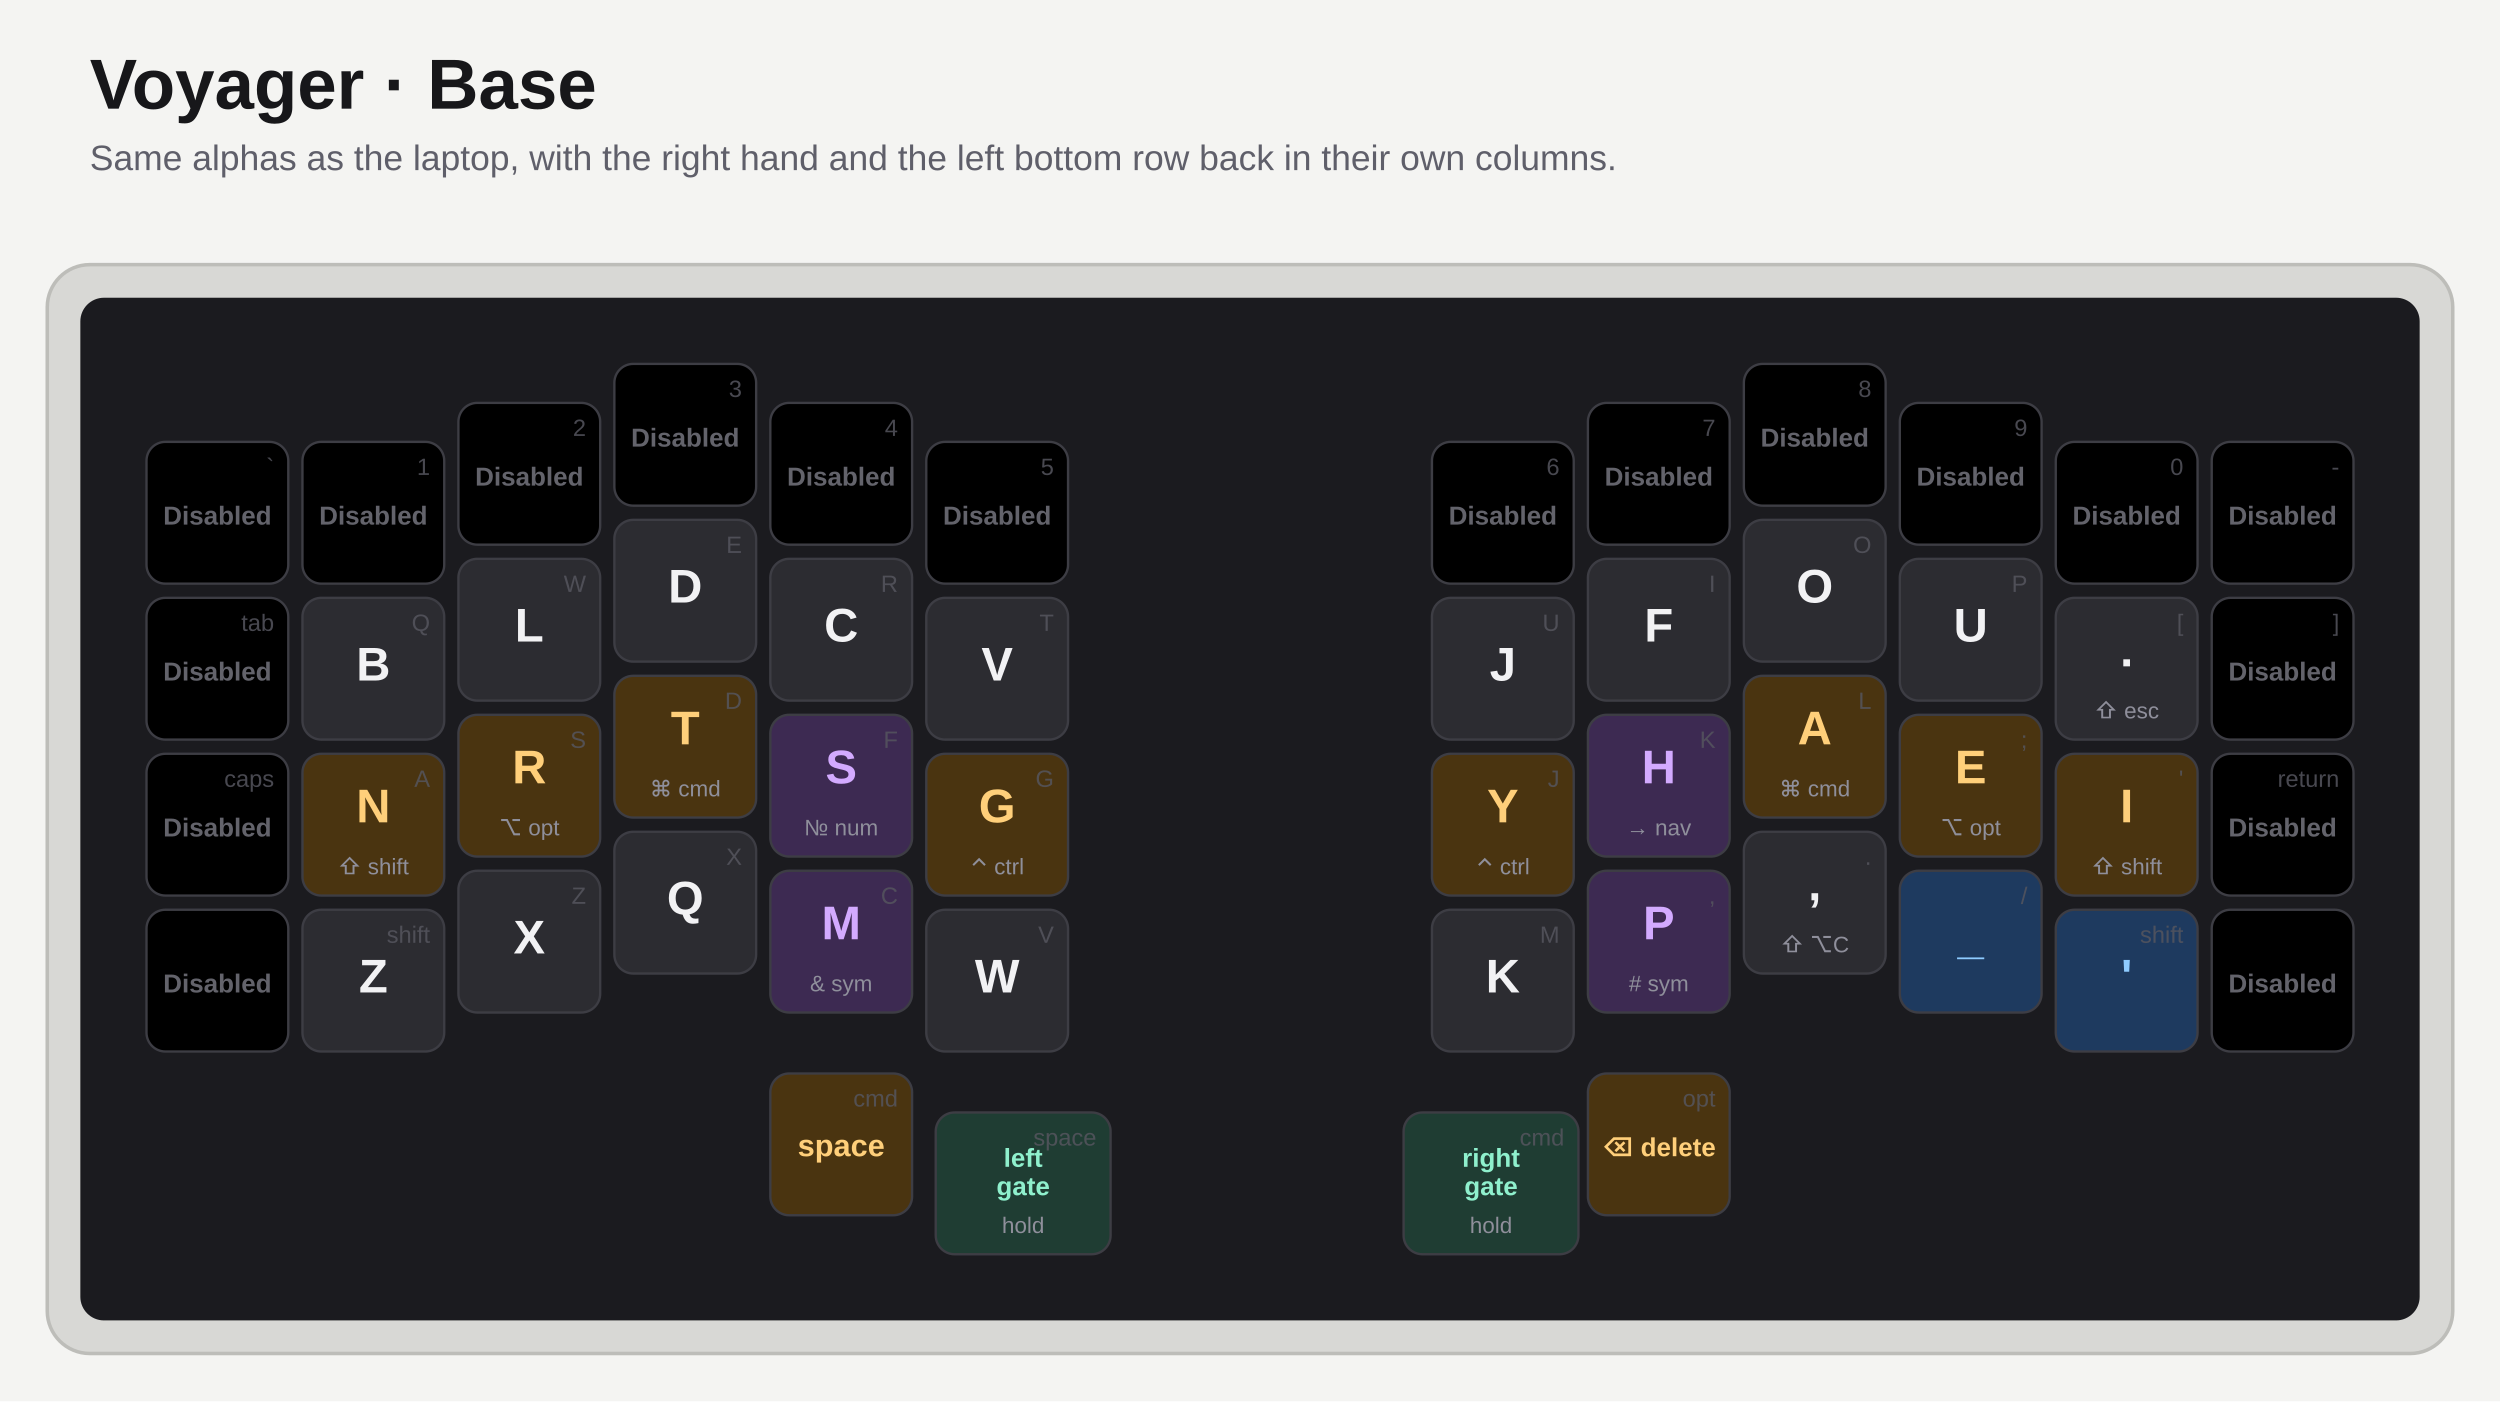
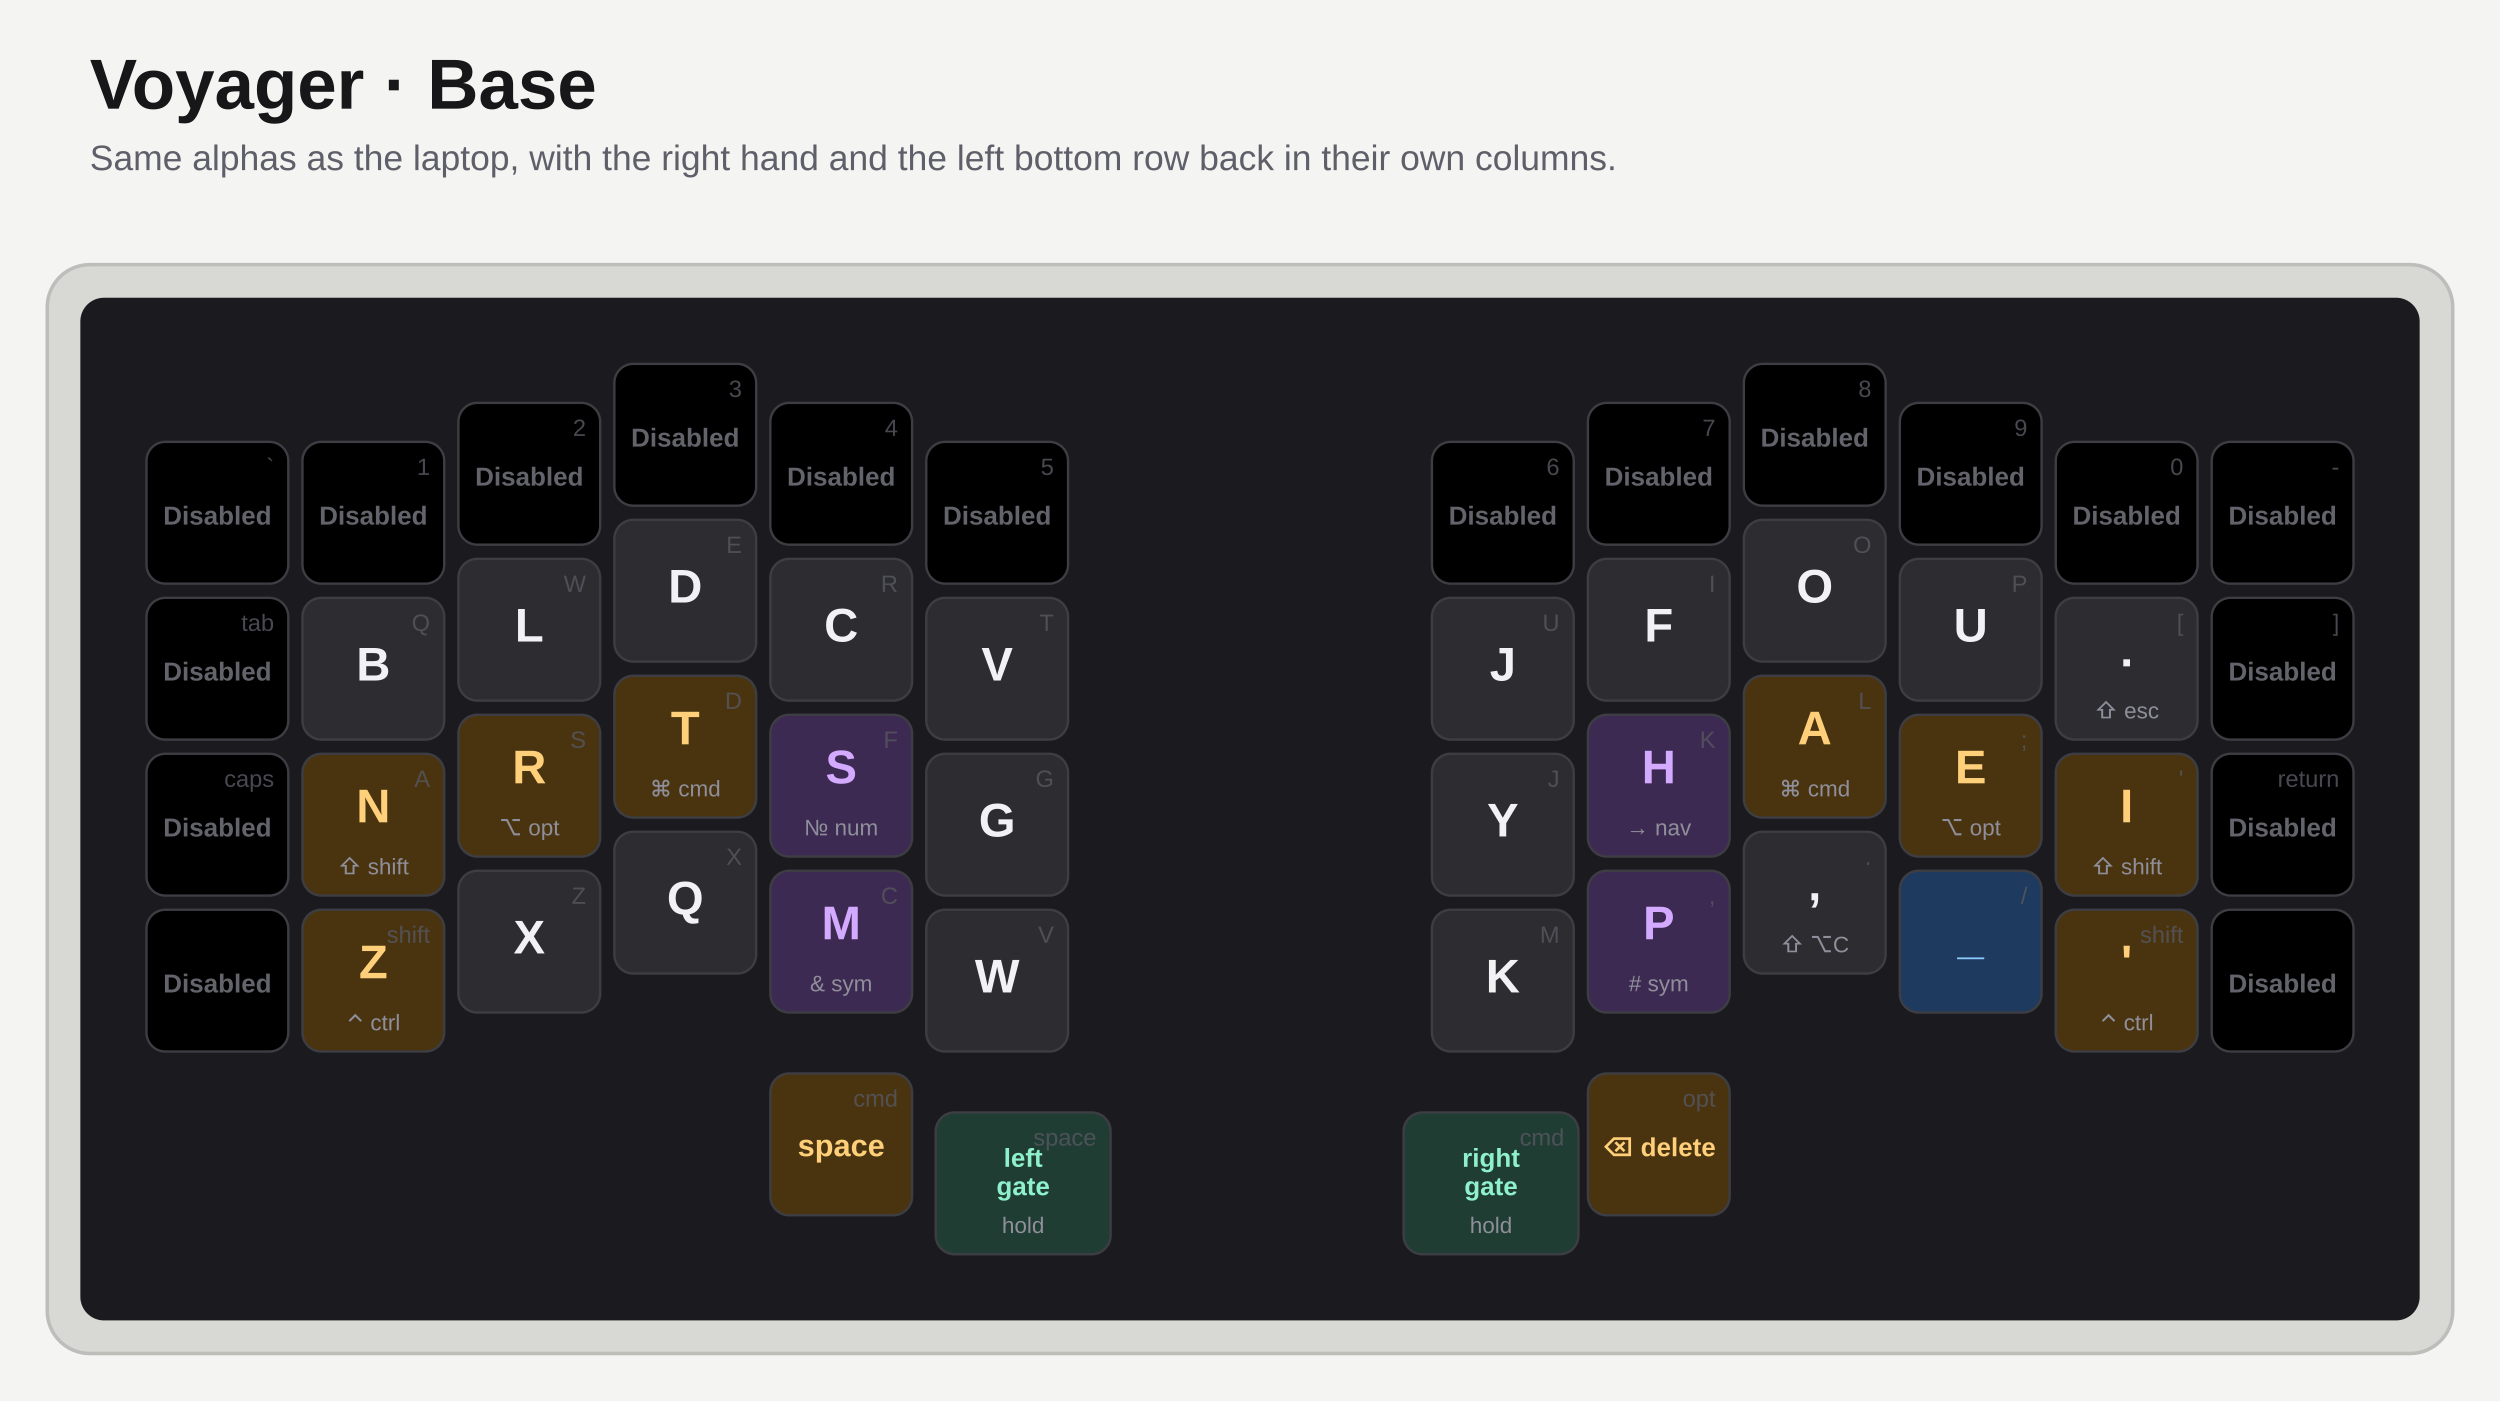
<svg xmlns="http://www.w3.org/2000/svg" width="1058" height="593" viewBox="0 0 1058 593" role="img" aria-label="Voyager · Base layer of splitmac on the ZSA Voyager">
  <rect width="1058" height="593" fill="#f4f4f2" />
  <text x="38.0" y="46.0" fill="#17171a" font-size="30" font-weight="700" text-anchor="start" opacity="1.0" font-family="-apple-system, BlinkMacSystemFont, 'SF Pro Text', 'Helvetica Neue', Arial, sans-serif">Voyager · Base</text>
  <text x="38.0" y="72.0" fill="#5f5f6a" font-size="15" font-weight="400" text-anchor="start" opacity="1.0" font-family="-apple-system, BlinkMacSystemFont, 'SF Pro Text', 'Helvetica Neue', Arial, sans-serif">Same alphas as the laptop, with the right hand and the left bottom row back in their own columns.</text>
  <rect x="20.0" y="112.0" width="1018.0" height="460.8" rx="18" fill="#d8d8d5" stroke="#bdbdb9" stroke-width="1.5" />
  <rect x="34.0" y="126.0" width="990.0" height="432.8" rx="10" fill="#1b1b1f" />
  <rect x="62.0" y="187.0" width="60.0" height="60.0" rx="8" fill="#000000" stroke="#3d3d44" stroke-width="1" />
  <text x="116.0" y="201.0" fill="#55555e" font-size="10" font-weight="500" text-anchor="end" opacity="0.85" font-family="-apple-system, BlinkMacSystemFont, 'SF Pro Text', 'Helvetica Neue', Arial, sans-serif">`</text>
  <text x="92.0" y="222.0" fill="#63636b" font-size="11" font-weight="600" text-anchor="middle" opacity="1.0" font-family="-apple-system, BlinkMacSystemFont, 'SF Pro Text', 'Helvetica Neue', Arial, sans-serif">Disabled</text>
  <rect x="128.0" y="187.0" width="60.0" height="60.0" rx="8" fill="#000000" stroke="#3d3d44" stroke-width="1" />
  <text x="182.0" y="201.0" fill="#55555e" font-size="10" font-weight="500" text-anchor="end" opacity="0.85" font-family="-apple-system, BlinkMacSystemFont, 'SF Pro Text', 'Helvetica Neue', Arial, sans-serif">1</text>
  <text x="158.0" y="222.0" fill="#63636b" font-size="11" font-weight="600" text-anchor="middle" opacity="1.0" font-family="-apple-system, BlinkMacSystemFont, 'SF Pro Text', 'Helvetica Neue', Arial, sans-serif">Disabled</text>
  <rect x="194.0" y="170.5" width="60.0" height="60.0" rx="8" fill="#000000" stroke="#3d3d44" stroke-width="1" />
  <text x="248.0" y="184.5" fill="#55555e" font-size="10" font-weight="500" text-anchor="end" opacity="0.85" font-family="-apple-system, BlinkMacSystemFont, 'SF Pro Text', 'Helvetica Neue', Arial, sans-serif">2</text>
  <text x="224.0" y="205.5" fill="#63636b" font-size="11" font-weight="600" text-anchor="middle" opacity="1.0" font-family="-apple-system, BlinkMacSystemFont, 'SF Pro Text', 'Helvetica Neue', Arial, sans-serif">Disabled</text>
  <rect x="260.0" y="154.0" width="60.0" height="60.0" rx="8" fill="#000000" stroke="#3d3d44" stroke-width="1" />
  <text x="314.0" y="168.0" fill="#55555e" font-size="10" font-weight="500" text-anchor="end" opacity="0.85" font-family="-apple-system, BlinkMacSystemFont, 'SF Pro Text', 'Helvetica Neue', Arial, sans-serif">3</text>
  <text x="290.0" y="189.0" fill="#63636b" font-size="11" font-weight="600" text-anchor="middle" opacity="1.0" font-family="-apple-system, BlinkMacSystemFont, 'SF Pro Text', 'Helvetica Neue', Arial, sans-serif">Disabled</text>
  <rect x="326.0" y="170.5" width="60.0" height="60.0" rx="8" fill="#000000" stroke="#3d3d44" stroke-width="1" />
  <text x="380.0" y="184.5" fill="#55555e" font-size="10" font-weight="500" text-anchor="end" opacity="0.85" font-family="-apple-system, BlinkMacSystemFont, 'SF Pro Text', 'Helvetica Neue', Arial, sans-serif">4</text>
  <text x="356.0" y="205.5" fill="#63636b" font-size="11" font-weight="600" text-anchor="middle" opacity="1.0" font-family="-apple-system, BlinkMacSystemFont, 'SF Pro Text', 'Helvetica Neue', Arial, sans-serif">Disabled</text>
  <rect x="392.0" y="187.0" width="60.0" height="60.0" rx="8" fill="#000000" stroke="#3d3d44" stroke-width="1" />
  <text x="446.0" y="201.0" fill="#55555e" font-size="10" font-weight="500" text-anchor="end" opacity="0.85" font-family="-apple-system, BlinkMacSystemFont, 'SF Pro Text', 'Helvetica Neue', Arial, sans-serif">5</text>
  <text x="422.0" y="222.0" fill="#63636b" font-size="11" font-weight="600" text-anchor="middle" opacity="1.0" font-family="-apple-system, BlinkMacSystemFont, 'SF Pro Text', 'Helvetica Neue', Arial, sans-serif">Disabled</text>
  <rect x="62.0" y="253.0" width="60.0" height="60.0" rx="8" fill="#000000" stroke="#3d3d44" stroke-width="1" />
  <text x="116.0" y="267.0" fill="#55555e" font-size="10" font-weight="500" text-anchor="end" opacity="0.85" font-family="-apple-system, BlinkMacSystemFont, 'SF Pro Text', 'Helvetica Neue', Arial, sans-serif">tab</text>
  <text x="92.0" y="288.0" fill="#63636b" font-size="11" font-weight="600" text-anchor="middle" opacity="1.0" font-family="-apple-system, BlinkMacSystemFont, 'SF Pro Text', 'Helvetica Neue', Arial, sans-serif">Disabled</text>
  <rect x="128.0" y="253.0" width="60.0" height="60.0" rx="8" fill="#2c2c31" stroke="#3d3d44" stroke-width="1" />
  <text x="182.0" y="267.0" fill="#55555e" font-size="10" font-weight="500" text-anchor="end" opacity="0.85" font-family="-apple-system, BlinkMacSystemFont, 'SF Pro Text', 'Helvetica Neue', Arial, sans-serif">Q</text>
  <text x="158.0" y="288.0" fill="#f2f2f4" font-size="20" font-weight="700" text-anchor="middle" opacity="1.0" font-family="-apple-system, BlinkMacSystemFont, 'SF Pro Text', 'Helvetica Neue', Arial, sans-serif">B</text>
  <rect x="194.0" y="236.5" width="60.0" height="60.0" rx="8" fill="#2c2c31" stroke="#3d3d44" stroke-width="1" />
  <text x="248.0" y="250.5" fill="#55555e" font-size="10" font-weight="500" text-anchor="end" opacity="0.85" font-family="-apple-system, BlinkMacSystemFont, 'SF Pro Text', 'Helvetica Neue', Arial, sans-serif">W</text>
  <text x="224.0" y="271.5" fill="#f2f2f4" font-size="20" font-weight="700" text-anchor="middle" opacity="1.0" font-family="-apple-system, BlinkMacSystemFont, 'SF Pro Text', 'Helvetica Neue', Arial, sans-serif">L</text>
  <rect x="260.0" y="220.0" width="60.0" height="60.0" rx="8" fill="#2c2c31" stroke="#3d3d44" stroke-width="1" />
  <text x="314.0" y="234.0" fill="#55555e" font-size="10" font-weight="500" text-anchor="end" opacity="0.85" font-family="-apple-system, BlinkMacSystemFont, 'SF Pro Text', 'Helvetica Neue', Arial, sans-serif">E</text>
  <text x="290.0" y="255.0" fill="#f2f2f4" font-size="20" font-weight="700" text-anchor="middle" opacity="1.0" font-family="-apple-system, BlinkMacSystemFont, 'SF Pro Text', 'Helvetica Neue', Arial, sans-serif">D</text>
  <rect x="326.0" y="236.5" width="60.0" height="60.0" rx="8" fill="#2c2c31" stroke="#3d3d44" stroke-width="1" />
  <text x="380.0" y="250.5" fill="#55555e" font-size="10" font-weight="500" text-anchor="end" opacity="0.85" font-family="-apple-system, BlinkMacSystemFont, 'SF Pro Text', 'Helvetica Neue', Arial, sans-serif">R</text>
  <text x="356.0" y="271.5" fill="#f2f2f4" font-size="20" font-weight="700" text-anchor="middle" opacity="1.0" font-family="-apple-system, BlinkMacSystemFont, 'SF Pro Text', 'Helvetica Neue', Arial, sans-serif">C</text>
  <rect x="392.0" y="253.0" width="60.0" height="60.0" rx="8" fill="#2c2c31" stroke="#3d3d44" stroke-width="1" />
  <text x="446.0" y="267.0" fill="#55555e" font-size="10" font-weight="500" text-anchor="end" opacity="0.85" font-family="-apple-system, BlinkMacSystemFont, 'SF Pro Text', 'Helvetica Neue', Arial, sans-serif">T</text>
  <text x="422.0" y="288.0" fill="#f2f2f4" font-size="20" font-weight="700" text-anchor="middle" opacity="1.0" font-family="-apple-system, BlinkMacSystemFont, 'SF Pro Text', 'Helvetica Neue', Arial, sans-serif">V</text>
  <rect x="62.0" y="319.0" width="60.0" height="60.0" rx="8" fill="#000000" stroke="#3d3d44" stroke-width="1" />
  <text x="116.0" y="333.0" fill="#55555e" font-size="10" font-weight="500" text-anchor="end" opacity="0.85" font-family="-apple-system, BlinkMacSystemFont, 'SF Pro Text', 'Helvetica Neue', Arial, sans-serif">caps</text>
  <text x="92.0" y="354.0" fill="#63636b" font-size="11" font-weight="600" text-anchor="middle" opacity="1.0" font-family="-apple-system, BlinkMacSystemFont, 'SF Pro Text', 'Helvetica Neue', Arial, sans-serif">Disabled</text>
  <rect x="128.0" y="319.0" width="60.0" height="60.0" rx="8" fill="#4a3410" stroke="#3d3d44" stroke-width="1" />
  <text x="182.0" y="333.0" fill="#55555e" font-size="10" font-weight="500" text-anchor="end" opacity="0.85" font-family="-apple-system, BlinkMacSystemFont, 'SF Pro Text', 'Helvetica Neue', Arial, sans-serif">A</text>
  <text x="158.0" y="348.0" fill="#ffcf7a" font-size="20" font-weight="700" text-anchor="middle" opacity="1.0" font-family="-apple-system, BlinkMacSystemFont, 'SF Pro Text', 'Helvetica Neue', Arial, sans-serif">N</text>
  <text x="158.0" y="370.0" fill="#8f8f9b" font-size="9.5" font-weight="500" text-anchor="middle" opacity="1.0" font-family="-apple-system, BlinkMacSystemFont, 'SF Pro Text', 'Helvetica Neue', Arial, sans-serif">⇧ shift</text>
  <rect x="194.0" y="302.5" width="60.0" height="60.0" rx="8" fill="#4a3410" stroke="#3d3d44" stroke-width="1" />
  <text x="248.0" y="316.5" fill="#55555e" font-size="10" font-weight="500" text-anchor="end" opacity="0.85" font-family="-apple-system, BlinkMacSystemFont, 'SF Pro Text', 'Helvetica Neue', Arial, sans-serif">S</text>
  <text x="224.0" y="331.5" fill="#ffcf7a" font-size="20" font-weight="700" text-anchor="middle" opacity="1.0" font-family="-apple-system, BlinkMacSystemFont, 'SF Pro Text', 'Helvetica Neue', Arial, sans-serif">R</text>
  <text x="224.0" y="353.5" fill="#8f8f9b" font-size="9.5" font-weight="500" text-anchor="middle" opacity="1.0" font-family="-apple-system, BlinkMacSystemFont, 'SF Pro Text', 'Helvetica Neue', Arial, sans-serif">⌥ opt</text>
  <rect x="260.0" y="286.0" width="60.0" height="60.0" rx="8" fill="#4a3410" stroke="#3d3d44" stroke-width="1" />
  <text x="314.0" y="300.0" fill="#55555e" font-size="10" font-weight="500" text-anchor="end" opacity="0.85" font-family="-apple-system, BlinkMacSystemFont, 'SF Pro Text', 'Helvetica Neue', Arial, sans-serif">D</text>
  <text x="290.0" y="315.0" fill="#ffcf7a" font-size="20" font-weight="700" text-anchor="middle" opacity="1.0" font-family="-apple-system, BlinkMacSystemFont, 'SF Pro Text', 'Helvetica Neue', Arial, sans-serif">T</text>
  <text x="290.0" y="337.0" fill="#8f8f9b" font-size="9.5" font-weight="500" text-anchor="middle" opacity="1.0" font-family="-apple-system, BlinkMacSystemFont, 'SF Pro Text', 'Helvetica Neue', Arial, sans-serif">⌘ cmd</text>
  <rect x="326.0" y="302.5" width="60.0" height="60.0" rx="8" fill="#3d2a52" stroke="#3d3d44" stroke-width="1" />
  <text x="380.0" y="316.5" fill="#55555e" font-size="10" font-weight="500" text-anchor="end" opacity="0.85" font-family="-apple-system, BlinkMacSystemFont, 'SF Pro Text', 'Helvetica Neue', Arial, sans-serif">F</text>
  <text x="356.0" y="331.5" fill="#d3aaff" font-size="20" font-weight="700" text-anchor="middle" opacity="1.0" font-family="-apple-system, BlinkMacSystemFont, 'SF Pro Text', 'Helvetica Neue', Arial, sans-serif">S</text>
  <text x="356.0" y="353.5" fill="#8f8f9b" font-size="9.5" font-weight="500" text-anchor="middle" opacity="1.0" font-family="-apple-system, BlinkMacSystemFont, 'SF Pro Text', 'Helvetica Neue', Arial, sans-serif">№ num</text>
-   <rect x="392.0" y="319.0" width="60.0" height="60.0" rx="8" fill="#4a3410" stroke="#3d3d44" stroke-width="1" />
+   <rect x="392.0" y="319.0" width="60.0" height="60.0" rx="8" fill="#2c2c31" stroke="#3d3d44" stroke-width="1" />
  <text x="446.0" y="333.0" fill="#55555e" font-size="10" font-weight="500" text-anchor="end" opacity="0.85" font-family="-apple-system, BlinkMacSystemFont, 'SF Pro Text', 'Helvetica Neue', Arial, sans-serif">G</text>
-   <text x="422.0" y="348.0" fill="#ffcf7a" font-size="20" font-weight="700" text-anchor="middle" opacity="1.0" font-family="-apple-system, BlinkMacSystemFont, 'SF Pro Text', 'Helvetica Neue', Arial, sans-serif">G</text>
-   <text x="422.0" y="370.0" fill="#8f8f9b" font-size="9.5" font-weight="500" text-anchor="middle" opacity="1.0" font-family="-apple-system, BlinkMacSystemFont, 'SF Pro Text', 'Helvetica Neue', Arial, sans-serif">⌃ ctrl</text>
+   <text x="422.0" y="354.0" fill="#f2f2f4" font-size="20" font-weight="700" text-anchor="middle" opacity="1.0" font-family="-apple-system, BlinkMacSystemFont, 'SF Pro Text', 'Helvetica Neue', Arial, sans-serif">G</text>
  <rect x="62.0" y="385.0" width="60.0" height="60.0" rx="8" fill="#000000" stroke="#3d3d44" stroke-width="1" />
  <text x="92.0" y="420.0" fill="#63636b" font-size="11" font-weight="600" text-anchor="middle" opacity="1.0" font-family="-apple-system, BlinkMacSystemFont, 'SF Pro Text', 'Helvetica Neue', Arial, sans-serif">Disabled</text>
-   <rect x="128.0" y="385.0" width="60.0" height="60.0" rx="8" fill="#2c2c31" stroke="#3d3d44" stroke-width="1" />
+   <rect x="128.0" y="385.0" width="60.0" height="60.0" rx="8" fill="#4a3410" stroke="#3d3d44" stroke-width="1" />
  <text x="182.0" y="399.0" fill="#55555e" font-size="10" font-weight="500" text-anchor="end" opacity="0.85" font-family="-apple-system, BlinkMacSystemFont, 'SF Pro Text', 'Helvetica Neue', Arial, sans-serif">shift</text>
-   <text x="158.0" y="420.0" fill="#f2f2f4" font-size="20" font-weight="700" text-anchor="middle" opacity="1.0" font-family="-apple-system, BlinkMacSystemFont, 'SF Pro Text', 'Helvetica Neue', Arial, sans-serif">Z</text>
+   <text x="158.0" y="414.0" fill="#ffcf7a" font-size="20" font-weight="700" text-anchor="middle" opacity="1.0" font-family="-apple-system, BlinkMacSystemFont, 'SF Pro Text', 'Helvetica Neue', Arial, sans-serif">Z</text>
+   <text x="158.0" y="436.0" fill="#8f8f9b" font-size="9.5" font-weight="500" text-anchor="middle" opacity="1.0" font-family="-apple-system, BlinkMacSystemFont, 'SF Pro Text', 'Helvetica Neue', Arial, sans-serif">⌃ ctrl</text>
  <rect x="194.0" y="368.5" width="60.0" height="60.0" rx="8" fill="#2c2c31" stroke="#3d3d44" stroke-width="1" />
  <text x="248.0" y="382.5" fill="#55555e" font-size="10" font-weight="500" text-anchor="end" opacity="0.85" font-family="-apple-system, BlinkMacSystemFont, 'SF Pro Text', 'Helvetica Neue', Arial, sans-serif">Z</text>
  <text x="224.0" y="403.5" fill="#f2f2f4" font-size="20" font-weight="700" text-anchor="middle" opacity="1.0" font-family="-apple-system, BlinkMacSystemFont, 'SF Pro Text', 'Helvetica Neue', Arial, sans-serif">X</text>
  <rect x="260.0" y="352.0" width="60.0" height="60.0" rx="8" fill="#2c2c31" stroke="#3d3d44" stroke-width="1" />
  <text x="314.0" y="366.0" fill="#55555e" font-size="10" font-weight="500" text-anchor="end" opacity="0.85" font-family="-apple-system, BlinkMacSystemFont, 'SF Pro Text', 'Helvetica Neue', Arial, sans-serif">X</text>
  <text x="290.0" y="387.0" fill="#f2f2f4" font-size="20" font-weight="700" text-anchor="middle" opacity="1.0" font-family="-apple-system, BlinkMacSystemFont, 'SF Pro Text', 'Helvetica Neue', Arial, sans-serif">Q</text>
  <rect x="326.0" y="368.5" width="60.0" height="60.0" rx="8" fill="#3d2a52" stroke="#3d3d44" stroke-width="1" />
  <text x="380.0" y="382.5" fill="#55555e" font-size="10" font-weight="500" text-anchor="end" opacity="0.85" font-family="-apple-system, BlinkMacSystemFont, 'SF Pro Text', 'Helvetica Neue', Arial, sans-serif">C</text>
  <text x="356.0" y="397.5" fill="#d3aaff" font-size="20" font-weight="700" text-anchor="middle" opacity="1.0" font-family="-apple-system, BlinkMacSystemFont, 'SF Pro Text', 'Helvetica Neue', Arial, sans-serif">M</text>
  <text x="356.0" y="419.5" fill="#8f8f9b" font-size="9.5" font-weight="500" text-anchor="middle" opacity="1.0" font-family="-apple-system, BlinkMacSystemFont, 'SF Pro Text', 'Helvetica Neue', Arial, sans-serif">&amp; sym</text>
  <rect x="392.0" y="385.0" width="60.0" height="60.0" rx="8" fill="#2c2c31" stroke="#3d3d44" stroke-width="1" />
  <text x="446.0" y="399.0" fill="#55555e" font-size="10" font-weight="500" text-anchor="end" opacity="0.85" font-family="-apple-system, BlinkMacSystemFont, 'SF Pro Text', 'Helvetica Neue', Arial, sans-serif">V</text>
  <text x="422.0" y="420.0" fill="#f2f2f4" font-size="20" font-weight="700" text-anchor="middle" opacity="1.0" font-family="-apple-system, BlinkMacSystemFont, 'SF Pro Text', 'Helvetica Neue', Arial, sans-serif">W</text>
  <rect x="326.0" y="454.3" width="60.0" height="60.0" rx="8" fill="#4a3410" stroke="#3d3d44" stroke-width="1" />
  <text x="380.0" y="468.3" fill="#55555e" font-size="10" font-weight="500" text-anchor="end" opacity="0.85" font-family="-apple-system, BlinkMacSystemFont, 'SF Pro Text', 'Helvetica Neue', Arial, sans-serif">cmd</text>
  <text x="356.0" y="489.3" fill="#ffcf7a" font-size="13" font-weight="600" text-anchor="middle" opacity="1.0" font-family="-apple-system, BlinkMacSystemFont, 'SF Pro Text', 'Helvetica Neue', Arial, sans-serif">space</text>
  <rect x="396.0" y="470.8" width="74.0" height="60.0" rx="8" fill="#1f3d33" stroke="#3d3d44" stroke-width="1" />
  <text x="464.0" y="484.8" fill="#55555e" font-size="10" font-weight="500" text-anchor="end" opacity="0.85" font-family="-apple-system, BlinkMacSystemFont, 'SF Pro Text', 'Helvetica Neue', Arial, sans-serif">space</text>
  <text x="433.0" y="493.8" fill="#8ff0cd" font-size="11" font-weight="600" text-anchor="middle" opacity="1.0" font-family="-apple-system, BlinkMacSystemFont, 'SF Pro Text', 'Helvetica Neue', Arial, sans-serif">left</text>
  <text x="433.0" y="505.8" fill="#8ff0cd" font-size="11" font-weight="600" text-anchor="middle" opacity="1.0" font-family="-apple-system, BlinkMacSystemFont, 'SF Pro Text', 'Helvetica Neue', Arial, sans-serif">gate</text>
  <text x="433.0" y="521.8" fill="#8f8f9b" font-size="9.5" font-weight="500" text-anchor="middle" opacity="1.0" font-family="-apple-system, BlinkMacSystemFont, 'SF Pro Text', 'Helvetica Neue', Arial, sans-serif">hold</text>
  <rect x="606.0" y="187.0" width="60.0" height="60.0" rx="8" fill="#000000" stroke="#3d3d44" stroke-width="1" />
  <text x="660.0" y="201.0" fill="#55555e" font-size="10" font-weight="500" text-anchor="end" opacity="0.85" font-family="-apple-system, BlinkMacSystemFont, 'SF Pro Text', 'Helvetica Neue', Arial, sans-serif">6</text>
  <text x="636.0" y="222.0" fill="#63636b" font-size="11" font-weight="600" text-anchor="middle" opacity="1.0" font-family="-apple-system, BlinkMacSystemFont, 'SF Pro Text', 'Helvetica Neue', Arial, sans-serif">Disabled</text>
  <rect x="672.0" y="170.5" width="60.0" height="60.0" rx="8" fill="#000000" stroke="#3d3d44" stroke-width="1" />
  <text x="726.0" y="184.5" fill="#55555e" font-size="10" font-weight="500" text-anchor="end" opacity="0.85" font-family="-apple-system, BlinkMacSystemFont, 'SF Pro Text', 'Helvetica Neue', Arial, sans-serif">7</text>
  <text x="702.0" y="205.5" fill="#63636b" font-size="11" font-weight="600" text-anchor="middle" opacity="1.0" font-family="-apple-system, BlinkMacSystemFont, 'SF Pro Text', 'Helvetica Neue', Arial, sans-serif">Disabled</text>
  <rect x="738.0" y="154.0" width="60.0" height="60.0" rx="8" fill="#000000" stroke="#3d3d44" stroke-width="1" />
  <text x="792.0" y="168.0" fill="#55555e" font-size="10" font-weight="500" text-anchor="end" opacity="0.85" font-family="-apple-system, BlinkMacSystemFont, 'SF Pro Text', 'Helvetica Neue', Arial, sans-serif">8</text>
  <text x="768.0" y="189.0" fill="#63636b" font-size="11" font-weight="600" text-anchor="middle" opacity="1.0" font-family="-apple-system, BlinkMacSystemFont, 'SF Pro Text', 'Helvetica Neue', Arial, sans-serif">Disabled</text>
  <rect x="804.0" y="170.5" width="60.0" height="60.0" rx="8" fill="#000000" stroke="#3d3d44" stroke-width="1" />
  <text x="858.0" y="184.5" fill="#55555e" font-size="10" font-weight="500" text-anchor="end" opacity="0.85" font-family="-apple-system, BlinkMacSystemFont, 'SF Pro Text', 'Helvetica Neue', Arial, sans-serif">9</text>
  <text x="834.0" y="205.5" fill="#63636b" font-size="11" font-weight="600" text-anchor="middle" opacity="1.0" font-family="-apple-system, BlinkMacSystemFont, 'SF Pro Text', 'Helvetica Neue', Arial, sans-serif">Disabled</text>
  <rect x="870.0" y="187.0" width="60.0" height="60.0" rx="8" fill="#000000" stroke="#3d3d44" stroke-width="1" />
  <text x="924.0" y="201.0" fill="#55555e" font-size="10" font-weight="500" text-anchor="end" opacity="0.85" font-family="-apple-system, BlinkMacSystemFont, 'SF Pro Text', 'Helvetica Neue', Arial, sans-serif">0</text>
  <text x="900.0" y="222.0" fill="#63636b" font-size="11" font-weight="600" text-anchor="middle" opacity="1.0" font-family="-apple-system, BlinkMacSystemFont, 'SF Pro Text', 'Helvetica Neue', Arial, sans-serif">Disabled</text>
  <rect x="936.0" y="187.0" width="60.0" height="60.0" rx="8" fill="#000000" stroke="#3d3d44" stroke-width="1" />
  <text x="990.0" y="201.0" fill="#55555e" font-size="10" font-weight="500" text-anchor="end" opacity="0.85" font-family="-apple-system, BlinkMacSystemFont, 'SF Pro Text', 'Helvetica Neue', Arial, sans-serif">-</text>
  <text x="966.0" y="222.0" fill="#63636b" font-size="11" font-weight="600" text-anchor="middle" opacity="1.0" font-family="-apple-system, BlinkMacSystemFont, 'SF Pro Text', 'Helvetica Neue', Arial, sans-serif">Disabled</text>
  <rect x="606.0" y="253.0" width="60.0" height="60.0" rx="8" fill="#2c2c31" stroke="#3d3d44" stroke-width="1" />
  <text x="660.0" y="267.0" fill="#55555e" font-size="10" font-weight="500" text-anchor="end" opacity="0.85" font-family="-apple-system, BlinkMacSystemFont, 'SF Pro Text', 'Helvetica Neue', Arial, sans-serif">U</text>
  <text x="636.0" y="288.0" fill="#f2f2f4" font-size="20" font-weight="700" text-anchor="middle" opacity="1.0" font-family="-apple-system, BlinkMacSystemFont, 'SF Pro Text', 'Helvetica Neue', Arial, sans-serif">J</text>
  <rect x="672.0" y="236.5" width="60.0" height="60.0" rx="8" fill="#2c2c31" stroke="#3d3d44" stroke-width="1" />
  <text x="726.0" y="250.5" fill="#55555e" font-size="10" font-weight="500" text-anchor="end" opacity="0.85" font-family="-apple-system, BlinkMacSystemFont, 'SF Pro Text', 'Helvetica Neue', Arial, sans-serif">I</text>
  <text x="702.0" y="271.5" fill="#f2f2f4" font-size="20" font-weight="700" text-anchor="middle" opacity="1.0" font-family="-apple-system, BlinkMacSystemFont, 'SF Pro Text', 'Helvetica Neue', Arial, sans-serif">F</text>
  <rect x="738.0" y="220.0" width="60.0" height="60.0" rx="8" fill="#2c2c31" stroke="#3d3d44" stroke-width="1" />
  <text x="792.0" y="234.0" fill="#55555e" font-size="10" font-weight="500" text-anchor="end" opacity="0.85" font-family="-apple-system, BlinkMacSystemFont, 'SF Pro Text', 'Helvetica Neue', Arial, sans-serif">O</text>
  <text x="768.0" y="255.0" fill="#f2f2f4" font-size="20" font-weight="700" text-anchor="middle" opacity="1.0" font-family="-apple-system, BlinkMacSystemFont, 'SF Pro Text', 'Helvetica Neue', Arial, sans-serif">O</text>
  <rect x="804.0" y="236.5" width="60.0" height="60.0" rx="8" fill="#2c2c31" stroke="#3d3d44" stroke-width="1" />
  <text x="858.0" y="250.5" fill="#55555e" font-size="10" font-weight="500" text-anchor="end" opacity="0.85" font-family="-apple-system, BlinkMacSystemFont, 'SF Pro Text', 'Helvetica Neue', Arial, sans-serif">P</text>
  <text x="834.0" y="271.5" fill="#f2f2f4" font-size="20" font-weight="700" text-anchor="middle" opacity="1.0" font-family="-apple-system, BlinkMacSystemFont, 'SF Pro Text', 'Helvetica Neue', Arial, sans-serif">U</text>
  <rect x="870.0" y="253.0" width="60.0" height="60.0" rx="8" fill="#2c2c31" stroke="#3d3d44" stroke-width="1" />
  <text x="924.0" y="267.0" fill="#55555e" font-size="10" font-weight="500" text-anchor="end" opacity="0.85" font-family="-apple-system, BlinkMacSystemFont, 'SF Pro Text', 'Helvetica Neue', Arial, sans-serif">[</text>
  <text x="900.0" y="282.0" fill="#f2f2f4" font-size="20" font-weight="700" text-anchor="middle" opacity="1.0" font-family="-apple-system, BlinkMacSystemFont, 'SF Pro Text', 'Helvetica Neue', Arial, sans-serif">.</text>
  <text x="900.0" y="304.0" fill="#8f8f9b" font-size="9.5" font-weight="500" text-anchor="middle" opacity="1.0" font-family="-apple-system, BlinkMacSystemFont, 'SF Pro Text', 'Helvetica Neue', Arial, sans-serif">⇧ esc</text>
  <rect x="936.0" y="253.0" width="60.0" height="60.0" rx="8" fill="#000000" stroke="#3d3d44" stroke-width="1" />
  <text x="990.0" y="267.0" fill="#55555e" font-size="10" font-weight="500" text-anchor="end" opacity="0.85" font-family="-apple-system, BlinkMacSystemFont, 'SF Pro Text', 'Helvetica Neue', Arial, sans-serif">]</text>
  <text x="966.0" y="288.0" fill="#63636b" font-size="11" font-weight="600" text-anchor="middle" opacity="1.0" font-family="-apple-system, BlinkMacSystemFont, 'SF Pro Text', 'Helvetica Neue', Arial, sans-serif">Disabled</text>
-   <rect x="606.0" y="319.0" width="60.0" height="60.0" rx="8" fill="#4a3410" stroke="#3d3d44" stroke-width="1" />
+   <rect x="606.0" y="319.0" width="60.0" height="60.0" rx="8" fill="#2c2c31" stroke="#3d3d44" stroke-width="1" />
  <text x="660.0" y="333.0" fill="#55555e" font-size="10" font-weight="500" text-anchor="end" opacity="0.85" font-family="-apple-system, BlinkMacSystemFont, 'SF Pro Text', 'Helvetica Neue', Arial, sans-serif">J</text>
-   <text x="636.0" y="348.0" fill="#ffcf7a" font-size="20" font-weight="700" text-anchor="middle" opacity="1.0" font-family="-apple-system, BlinkMacSystemFont, 'SF Pro Text', 'Helvetica Neue', Arial, sans-serif">Y</text>
-   <text x="636.0" y="370.0" fill="#8f8f9b" font-size="9.5" font-weight="500" text-anchor="middle" opacity="1.0" font-family="-apple-system, BlinkMacSystemFont, 'SF Pro Text', 'Helvetica Neue', Arial, sans-serif">⌃ ctrl</text>
+   <text x="636.0" y="354.0" fill="#f2f2f4" font-size="20" font-weight="700" text-anchor="middle" opacity="1.0" font-family="-apple-system, BlinkMacSystemFont, 'SF Pro Text', 'Helvetica Neue', Arial, sans-serif">Y</text>
  <rect x="672.0" y="302.5" width="60.0" height="60.0" rx="8" fill="#3d2a52" stroke="#3d3d44" stroke-width="1" />
  <text x="726.0" y="316.5" fill="#55555e" font-size="10" font-weight="500" text-anchor="end" opacity="0.85" font-family="-apple-system, BlinkMacSystemFont, 'SF Pro Text', 'Helvetica Neue', Arial, sans-serif">K</text>
  <text x="702.0" y="331.5" fill="#d3aaff" font-size="20" font-weight="700" text-anchor="middle" opacity="1.0" font-family="-apple-system, BlinkMacSystemFont, 'SF Pro Text', 'Helvetica Neue', Arial, sans-serif">H</text>
  <text x="702.0" y="353.5" fill="#8f8f9b" font-size="9.5" font-weight="500" text-anchor="middle" opacity="1.0" font-family="-apple-system, BlinkMacSystemFont, 'SF Pro Text', 'Helvetica Neue', Arial, sans-serif">→ nav</text>
  <rect x="738.0" y="286.0" width="60.0" height="60.0" rx="8" fill="#4a3410" stroke="#3d3d44" stroke-width="1" />
  <text x="792.0" y="300.0" fill="#55555e" font-size="10" font-weight="500" text-anchor="end" opacity="0.85" font-family="-apple-system, BlinkMacSystemFont, 'SF Pro Text', 'Helvetica Neue', Arial, sans-serif">L</text>
  <text x="768.0" y="315.0" fill="#ffcf7a" font-size="20" font-weight="700" text-anchor="middle" opacity="1.0" font-family="-apple-system, BlinkMacSystemFont, 'SF Pro Text', 'Helvetica Neue', Arial, sans-serif">A</text>
  <text x="768.0" y="337.0" fill="#8f8f9b" font-size="9.5" font-weight="500" text-anchor="middle" opacity="1.0" font-family="-apple-system, BlinkMacSystemFont, 'SF Pro Text', 'Helvetica Neue', Arial, sans-serif">⌘ cmd</text>
  <rect x="804.0" y="302.5" width="60.0" height="60.0" rx="8" fill="#4a3410" stroke="#3d3d44" stroke-width="1" />
  <text x="858.0" y="316.5" fill="#55555e" font-size="10" font-weight="500" text-anchor="end" opacity="0.85" font-family="-apple-system, BlinkMacSystemFont, 'SF Pro Text', 'Helvetica Neue', Arial, sans-serif">;</text>
  <text x="834.0" y="331.5" fill="#ffcf7a" font-size="20" font-weight="700" text-anchor="middle" opacity="1.0" font-family="-apple-system, BlinkMacSystemFont, 'SF Pro Text', 'Helvetica Neue', Arial, sans-serif">E</text>
  <text x="834.0" y="353.5" fill="#8f8f9b" font-size="9.5" font-weight="500" text-anchor="middle" opacity="1.0" font-family="-apple-system, BlinkMacSystemFont, 'SF Pro Text', 'Helvetica Neue', Arial, sans-serif">⌥ opt</text>
  <rect x="870.0" y="319.0" width="60.0" height="60.0" rx="8" fill="#4a3410" stroke="#3d3d44" stroke-width="1" />
  <text x="924.0" y="333.0" fill="#55555e" font-size="10" font-weight="500" text-anchor="end" opacity="0.85" font-family="-apple-system, BlinkMacSystemFont, 'SF Pro Text', 'Helvetica Neue', Arial, sans-serif">'</text>
  <text x="900.0" y="348.0" fill="#ffcf7a" font-size="20" font-weight="700" text-anchor="middle" opacity="1.0" font-family="-apple-system, BlinkMacSystemFont, 'SF Pro Text', 'Helvetica Neue', Arial, sans-serif">I</text>
  <text x="900.0" y="370.0" fill="#8f8f9b" font-size="9.5" font-weight="500" text-anchor="middle" opacity="1.0" font-family="-apple-system, BlinkMacSystemFont, 'SF Pro Text', 'Helvetica Neue', Arial, sans-serif">⇧ shift</text>
  <rect x="936.0" y="319.0" width="60.0" height="60.0" rx="8" fill="#000000" stroke="#3d3d44" stroke-width="1" />
  <text x="990.0" y="333.0" fill="#55555e" font-size="10" font-weight="500" text-anchor="end" opacity="0.85" font-family="-apple-system, BlinkMacSystemFont, 'SF Pro Text', 'Helvetica Neue', Arial, sans-serif">return</text>
  <text x="966.0" y="354.0" fill="#63636b" font-size="11" font-weight="600" text-anchor="middle" opacity="1.0" font-family="-apple-system, BlinkMacSystemFont, 'SF Pro Text', 'Helvetica Neue', Arial, sans-serif">Disabled</text>
  <rect x="606.0" y="385.0" width="60.0" height="60.0" rx="8" fill="#2c2c31" stroke="#3d3d44" stroke-width="1" />
  <text x="660.0" y="399.0" fill="#55555e" font-size="10" font-weight="500" text-anchor="end" opacity="0.85" font-family="-apple-system, BlinkMacSystemFont, 'SF Pro Text', 'Helvetica Neue', Arial, sans-serif">M</text>
  <text x="636.0" y="420.0" fill="#f2f2f4" font-size="20" font-weight="700" text-anchor="middle" opacity="1.0" font-family="-apple-system, BlinkMacSystemFont, 'SF Pro Text', 'Helvetica Neue', Arial, sans-serif">K</text>
  <rect x="672.0" y="368.5" width="60.0" height="60.0" rx="8" fill="#3d2a52" stroke="#3d3d44" stroke-width="1" />
  <text x="726.0" y="382.5" fill="#55555e" font-size="10" font-weight="500" text-anchor="end" opacity="0.85" font-family="-apple-system, BlinkMacSystemFont, 'SF Pro Text', 'Helvetica Neue', Arial, sans-serif">,</text>
  <text x="702.0" y="397.5" fill="#d3aaff" font-size="20" font-weight="700" text-anchor="middle" opacity="1.0" font-family="-apple-system, BlinkMacSystemFont, 'SF Pro Text', 'Helvetica Neue', Arial, sans-serif">P</text>
  <text x="702.0" y="419.5" fill="#8f8f9b" font-size="9.5" font-weight="500" text-anchor="middle" opacity="1.0" font-family="-apple-system, BlinkMacSystemFont, 'SF Pro Text', 'Helvetica Neue', Arial, sans-serif"># sym</text>
  <rect x="738.0" y="352.0" width="60.0" height="60.0" rx="8" fill="#2c2c31" stroke="#3d3d44" stroke-width="1" />
  <text x="792.0" y="366.0" fill="#55555e" font-size="10" font-weight="500" text-anchor="end" opacity="0.85" font-family="-apple-system, BlinkMacSystemFont, 'SF Pro Text', 'Helvetica Neue', Arial, sans-serif">.</text>
  <text x="768.0" y="381.0" fill="#f2f2f4" font-size="20" font-weight="700" text-anchor="middle" opacity="1.0" font-family="-apple-system, BlinkMacSystemFont, 'SF Pro Text', 'Helvetica Neue', Arial, sans-serif">,</text>
  <text x="768.0" y="403.0" fill="#8f8f9b" font-size="9.5" font-weight="500" text-anchor="middle" opacity="1.0" font-family="-apple-system, BlinkMacSystemFont, 'SF Pro Text', 'Helvetica Neue', Arial, sans-serif">⇧ ⌥C</text>
  <rect x="804.0" y="368.5" width="60.0" height="60.0" rx="8" fill="#1e3a5f" stroke="#3d3d44" stroke-width="1" />
  <text x="858.0" y="382.5" fill="#55555e" font-size="10" font-weight="500" text-anchor="end" opacity="0.85" font-family="-apple-system, BlinkMacSystemFont, 'SF Pro Text', 'Helvetica Neue', Arial, sans-serif">/</text>
  <text x="834.0" y="403.5" fill="#8ecbff" font-size="20" font-weight="700" text-anchor="middle" opacity="1.0" font-family="-apple-system, BlinkMacSystemFont, 'SF Pro Text', 'Helvetica Neue', Arial, sans-serif">_</text>
-   <rect x="870.0" y="385.0" width="60.0" height="60.0" rx="8" fill="#1e3a5f" stroke="#3d3d44" stroke-width="1" />
+   <rect x="870.0" y="385.0" width="60.0" height="60.0" rx="8" fill="#4a3410" stroke="#3d3d44" stroke-width="1" />
  <text x="924.0" y="399.0" fill="#55555e" font-size="10" font-weight="500" text-anchor="end" opacity="0.85" font-family="-apple-system, BlinkMacSystemFont, 'SF Pro Text', 'Helvetica Neue', Arial, sans-serif">shift</text>
-   <text x="900.0" y="420.0" fill="#8ecbff" font-size="20" font-weight="700" text-anchor="middle" opacity="1.0" font-family="-apple-system, BlinkMacSystemFont, 'SF Pro Text', 'Helvetica Neue', Arial, sans-serif">'</text>
+   <text x="900.0" y="414.0" fill="#ffcf7a" font-size="20" font-weight="700" text-anchor="middle" opacity="1.0" font-family="-apple-system, BlinkMacSystemFont, 'SF Pro Text', 'Helvetica Neue', Arial, sans-serif">'</text>
+   <text x="900.0" y="436.0" fill="#8f8f9b" font-size="9.5" font-weight="500" text-anchor="middle" opacity="1.0" font-family="-apple-system, BlinkMacSystemFont, 'SF Pro Text', 'Helvetica Neue', Arial, sans-serif">⌃ ctrl</text>
  <rect x="936.0" y="385.0" width="60.0" height="60.0" rx="8" fill="#000000" stroke="#3d3d44" stroke-width="1" />
  <text x="966.0" y="420.0" fill="#63636b" font-size="11" font-weight="600" text-anchor="middle" opacity="1.0" font-family="-apple-system, BlinkMacSystemFont, 'SF Pro Text', 'Helvetica Neue', Arial, sans-serif">Disabled</text>
  <rect x="594.0" y="470.8" width="74.0" height="60.0" rx="8" fill="#1f3d33" stroke="#3d3d44" stroke-width="1" />
  <text x="662.0" y="484.8" fill="#55555e" font-size="10" font-weight="500" text-anchor="end" opacity="0.85" font-family="-apple-system, BlinkMacSystemFont, 'SF Pro Text', 'Helvetica Neue', Arial, sans-serif">cmd</text>
  <text x="631.0" y="493.8" fill="#8ff0cd" font-size="11" font-weight="600" text-anchor="middle" opacity="1.0" font-family="-apple-system, BlinkMacSystemFont, 'SF Pro Text', 'Helvetica Neue', Arial, sans-serif">right</text>
  <text x="631.0" y="505.8" fill="#8ff0cd" font-size="11" font-weight="600" text-anchor="middle" opacity="1.0" font-family="-apple-system, BlinkMacSystemFont, 'SF Pro Text', 'Helvetica Neue', Arial, sans-serif">gate</text>
  <text x="631.0" y="521.8" fill="#8f8f9b" font-size="9.5" font-weight="500" text-anchor="middle" opacity="1.0" font-family="-apple-system, BlinkMacSystemFont, 'SF Pro Text', 'Helvetica Neue', Arial, sans-serif">hold</text>
  <rect x="672.0" y="454.3" width="60.0" height="60.0" rx="8" fill="#4a3410" stroke="#3d3d44" stroke-width="1" />
  <text x="726.0" y="468.3" fill="#55555e" font-size="10" font-weight="500" text-anchor="end" opacity="0.85" font-family="-apple-system, BlinkMacSystemFont, 'SF Pro Text', 'Helvetica Neue', Arial, sans-serif">opt</text>
  <text x="702.0" y="489.3" fill="#ffcf7a" font-size="11" font-weight="600" text-anchor="middle" opacity="1.0" font-family="-apple-system, BlinkMacSystemFont, 'SF Pro Text', 'Helvetica Neue', Arial, sans-serif">⌫ delete</text>
</svg>
